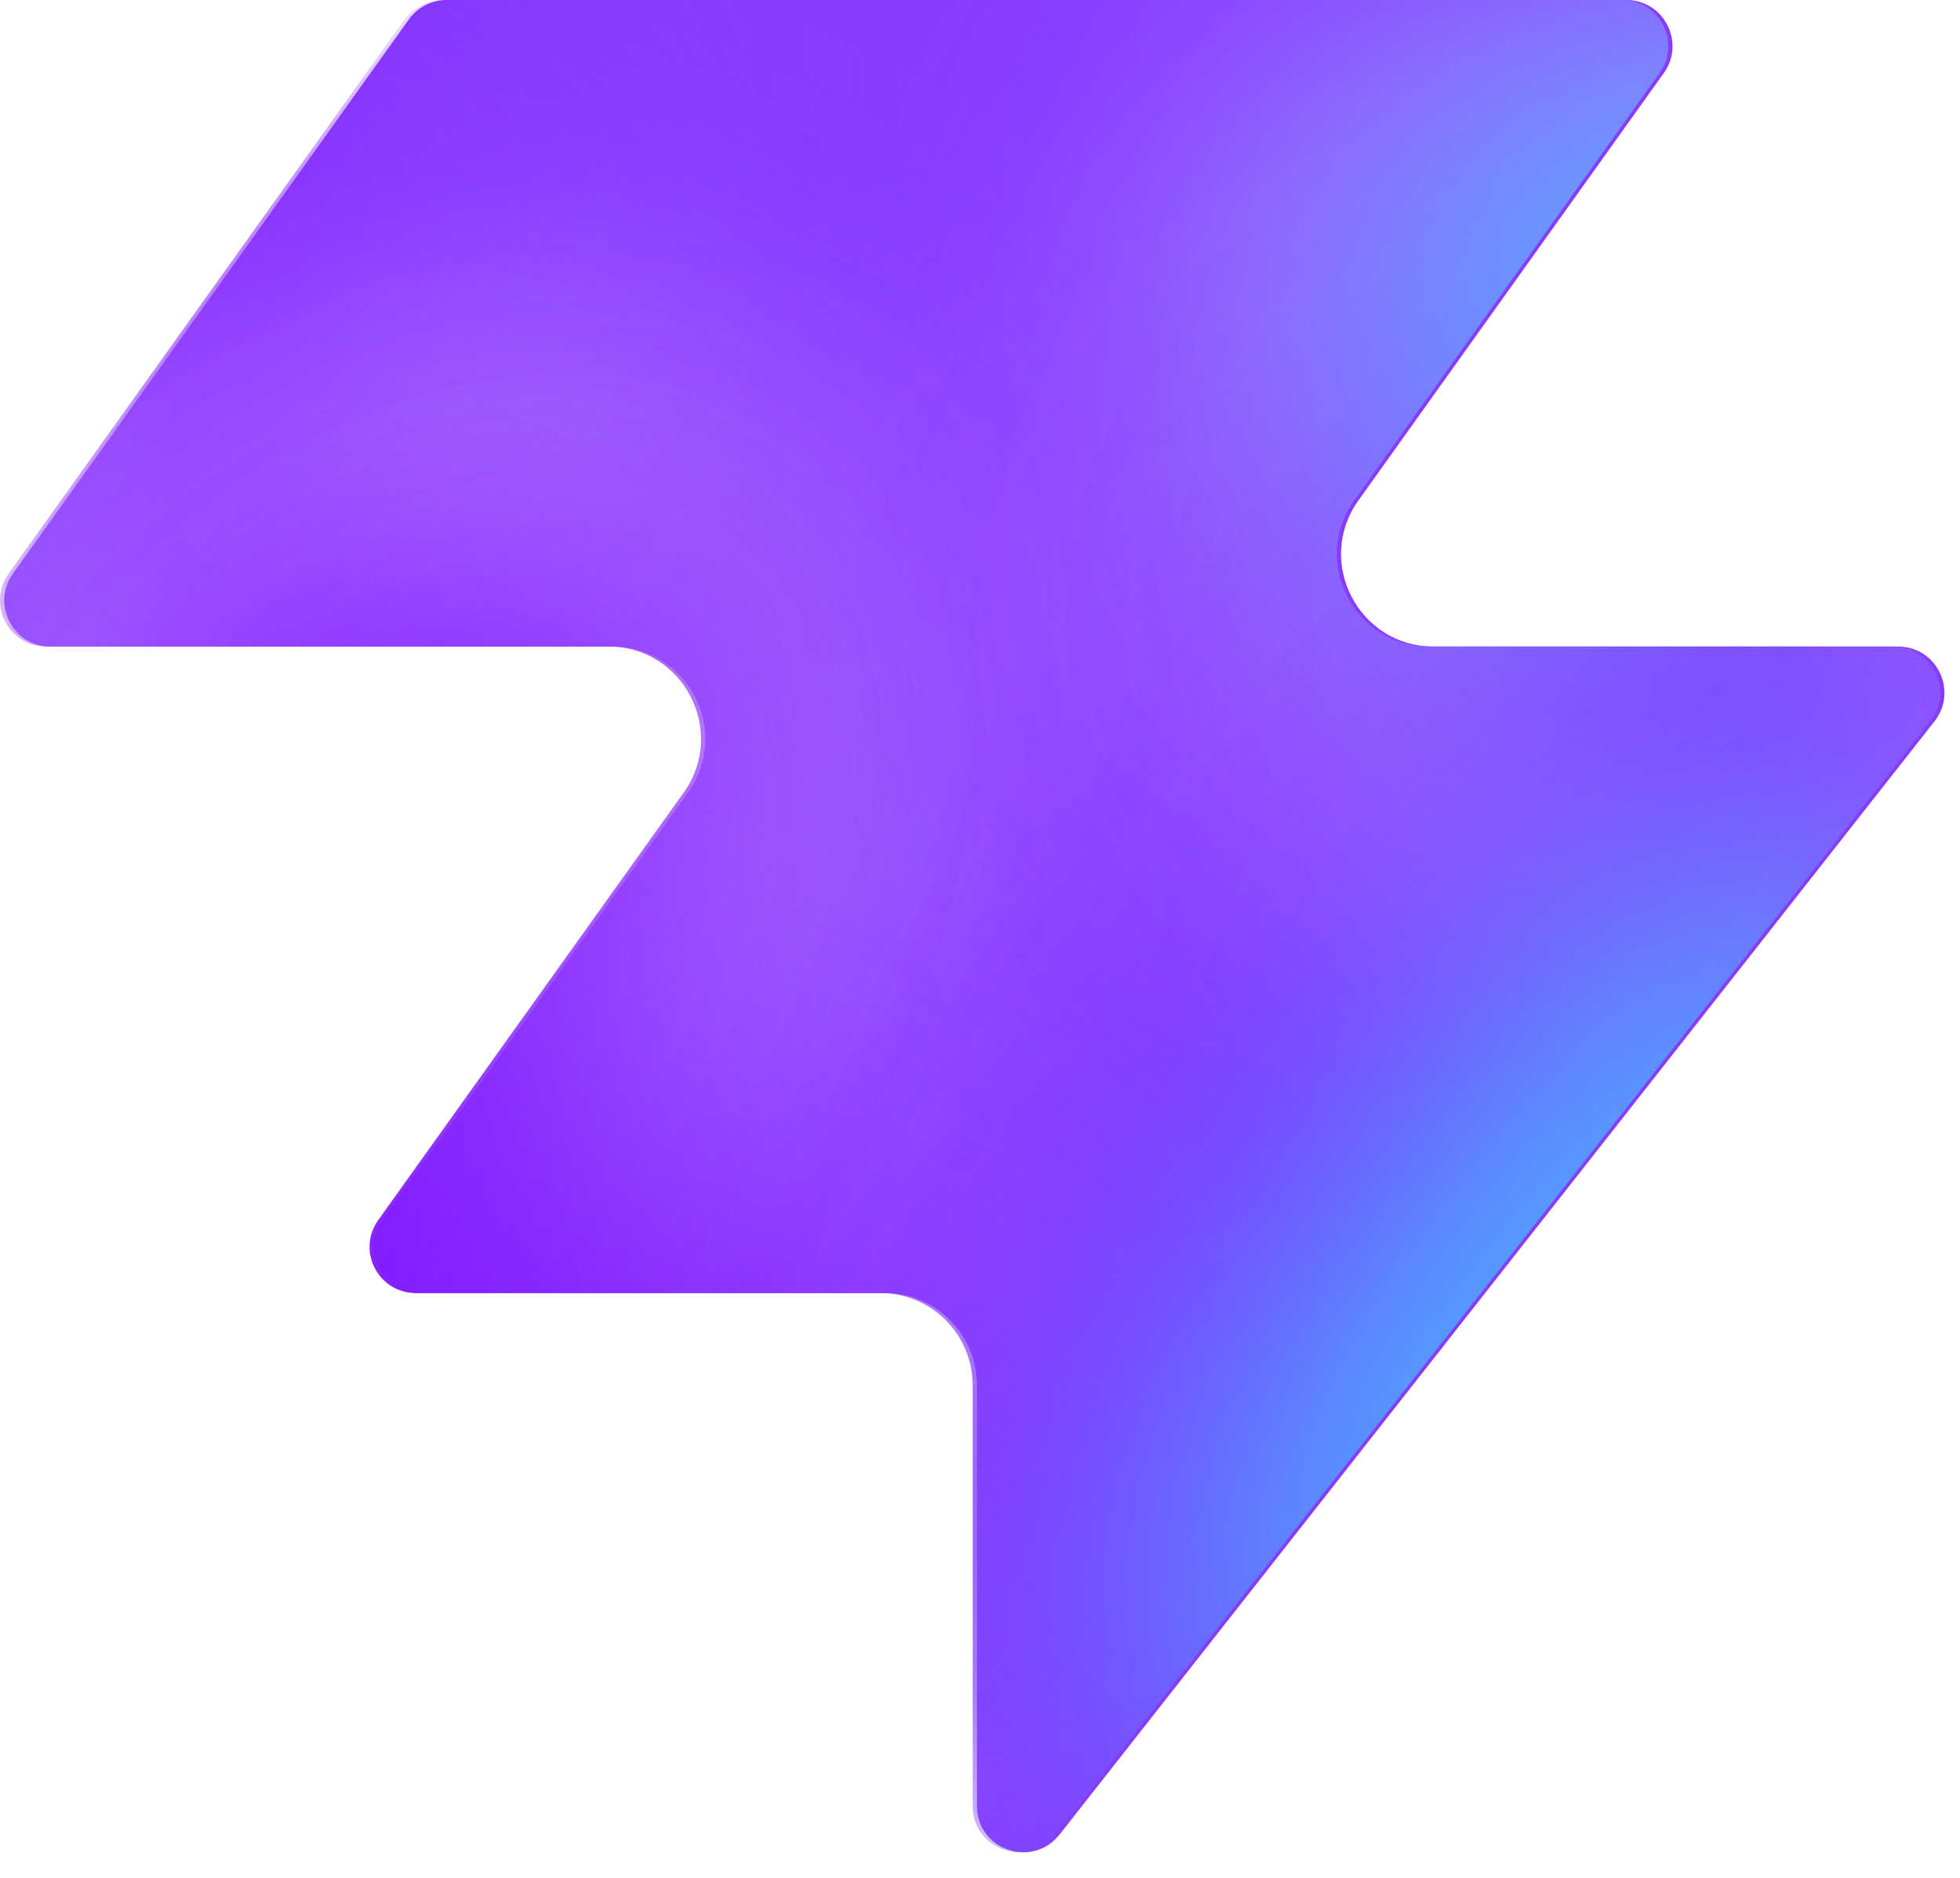
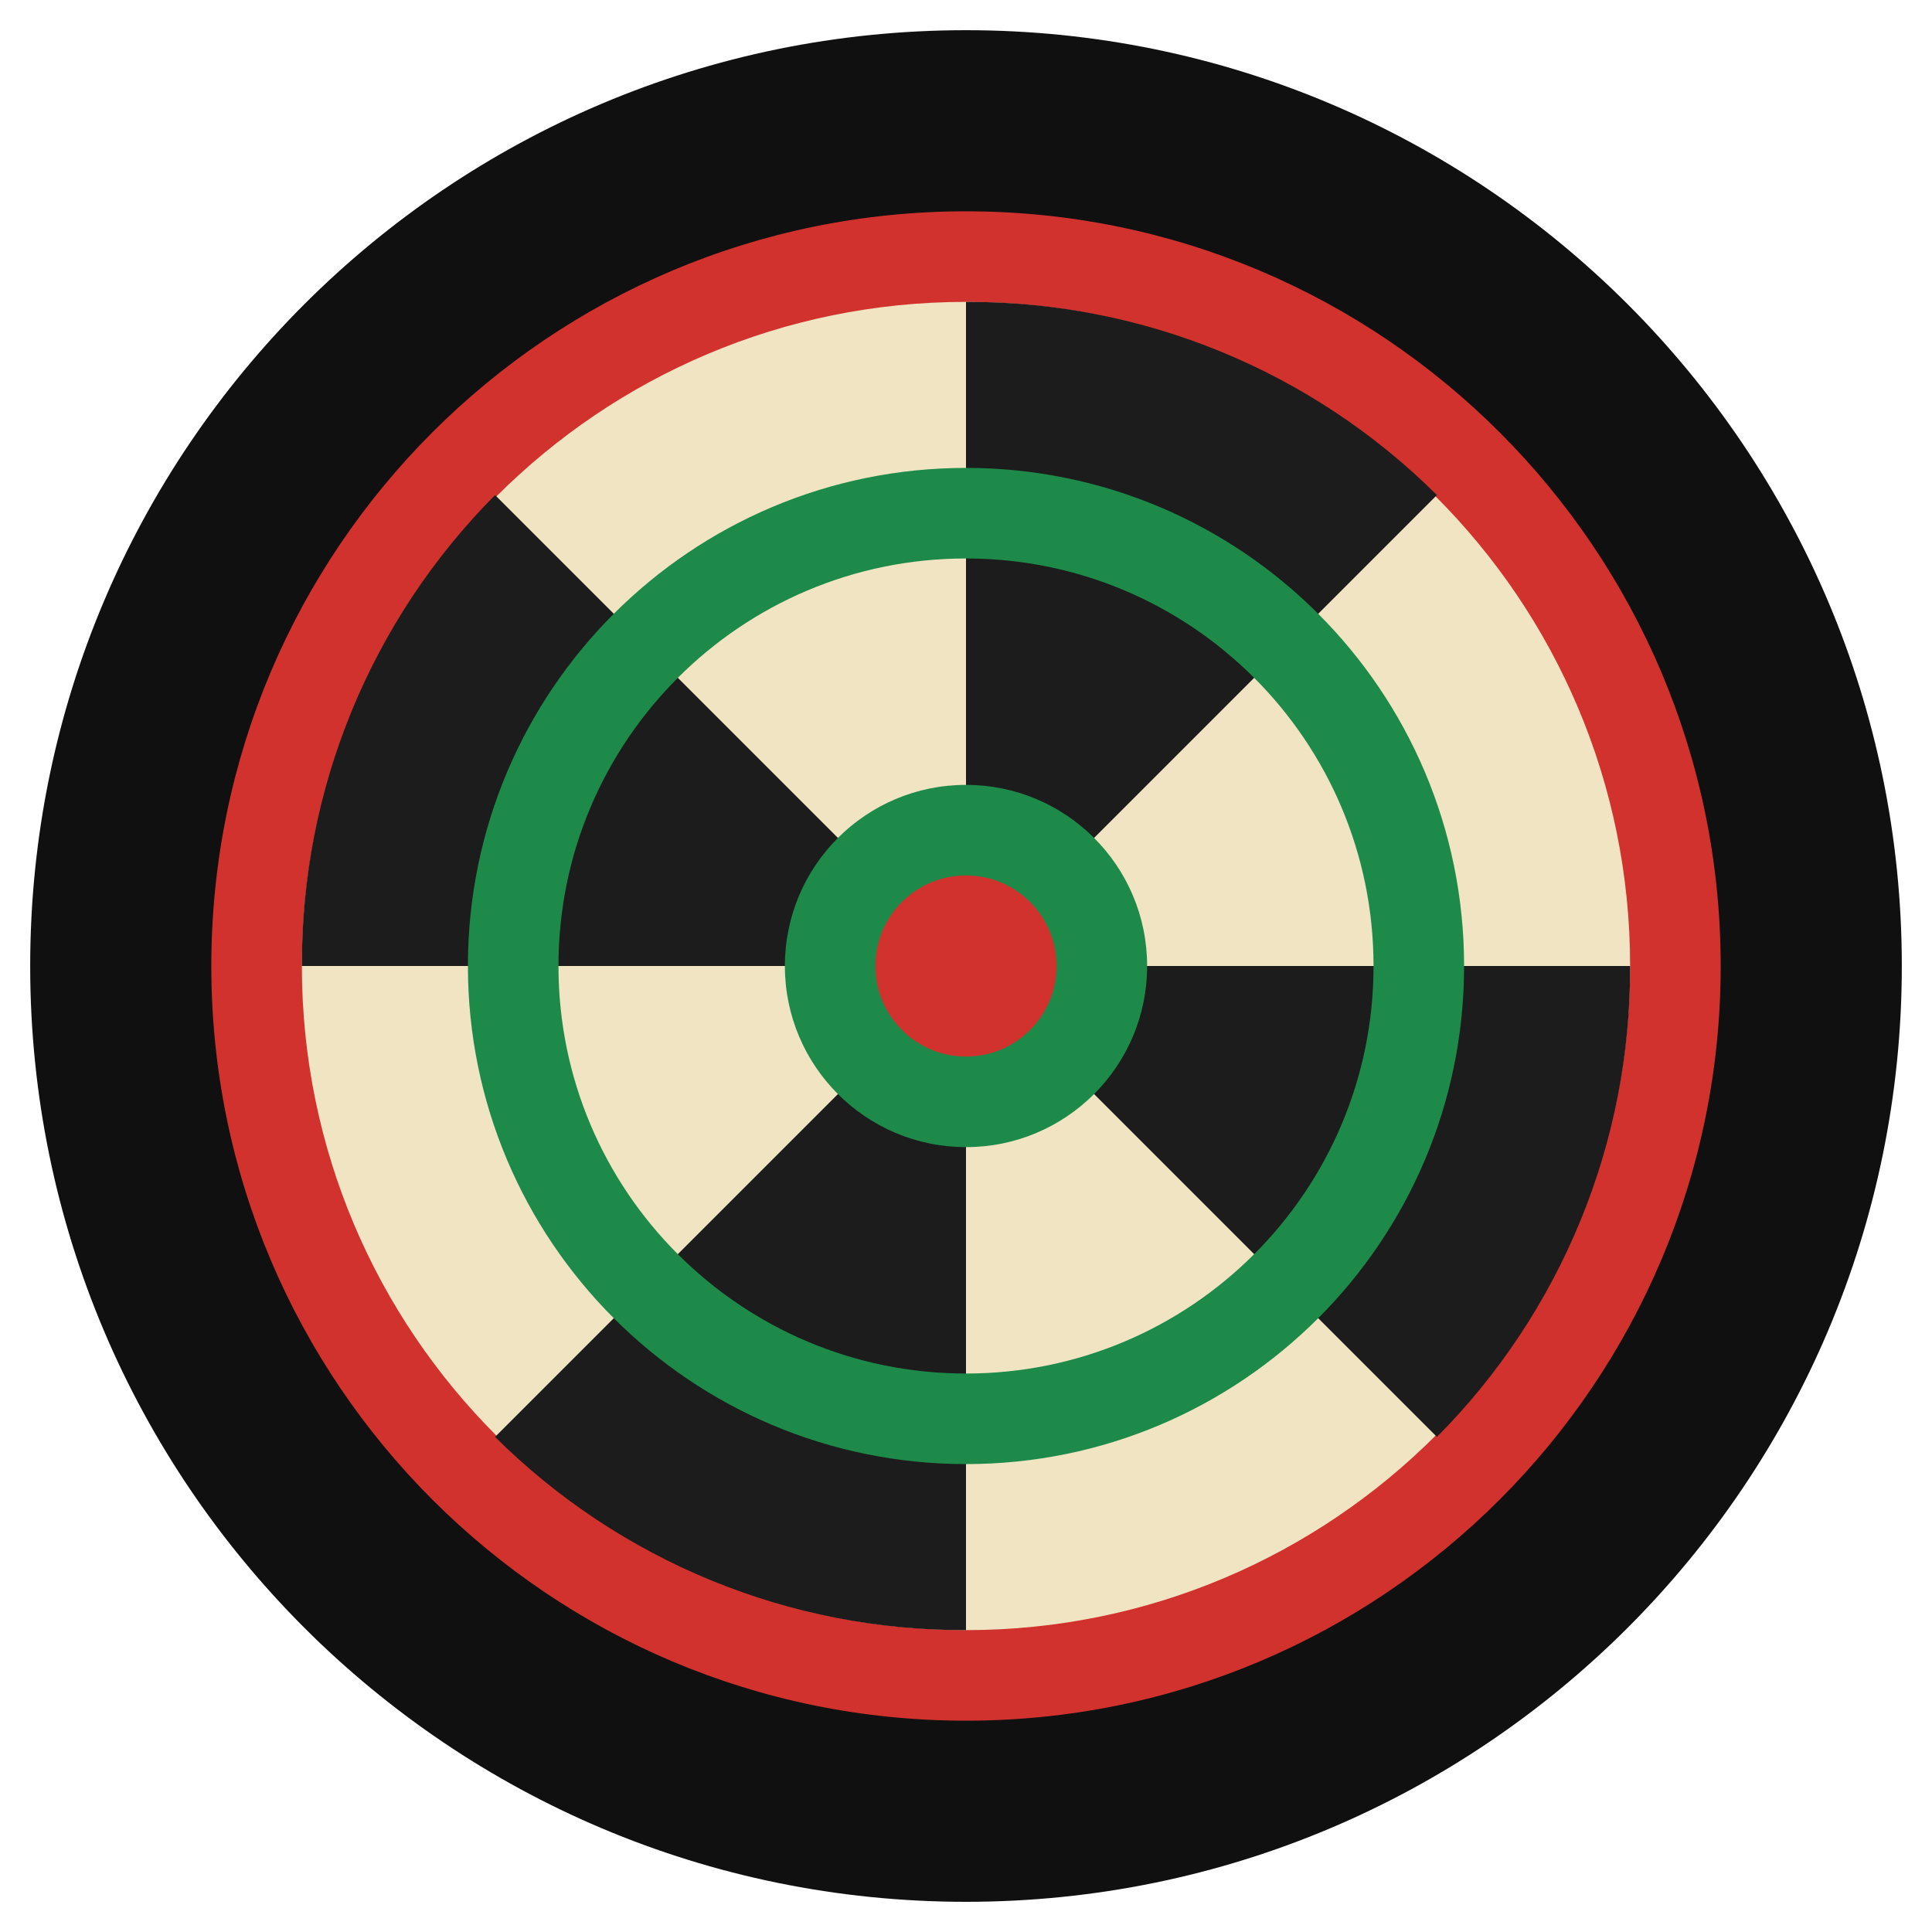
- <svg xmlns="http://www.w3.org/2000/svg" width="48" height="46" fill="none" viewBox="0 0 48 46">
-   <path fill="#863bff" d="M25.946 44.938c-.664.845-2.021.375-2.021-.698V33.937a2.26 2.26 0 0 0-2.262-2.262H10.287c-.92 0-1.456-1.04-.92-1.788l7.48-10.471c1.07-1.497 0-3.578-1.842-3.578H1.237c-.92 0-1.456-1.04-.92-1.788L10.013.474c.214-.297.556-.474.92-.474h28.894c.92 0 1.456 1.04.92 1.788l-7.48 10.471c-1.07 1.498 0 3.579 1.842 3.579h11.377c.943 0 1.473 1.088.89 1.83L25.947 44.94z" style="fill:#863bff;fill:color(display-p3 .525 .23 1);fill-opacity:1" />
-   <mask id="a" width="48" height="46" x="0" y="0" maskUnits="userSpaceOnUse" style="mask-type:alpha">
-     <path fill="#000" d="M25.842 44.938c-.664.844-2.021.375-2.021-.698V33.937a2.26 2.26 0 0 0-2.262-2.262H10.183c-.92 0-1.456-1.04-.92-1.788l7.48-10.471c1.07-1.498 0-3.579-1.842-3.579H1.133c-.92 0-1.456-1.04-.92-1.787L9.91.473c.214-.297.556-.474.92-.474h28.894c.92 0 1.456 1.04.92 1.788l-7.48 10.471c-1.07 1.498 0 3.578 1.842 3.578h11.377c.943 0 1.473 1.088.89 1.832L25.843 44.94z" style="fill:#000;fill-opacity:1" />
-   </mask>
-   <g mask="url(#a)">
-     <g filter="url(#b)">
-       <ellipse cx="5.508" cy="14.704" fill="#ede6ff" rx="5.508" ry="14.704" style="fill:#ede6ff;fill:color(display-p3 .927 .903 1);fill-opacity:1" transform="matrix(.00324 1 1 -.00324 -4.47 31.516)" />
-     </g>
-     <g filter="url(#c)">
-       <ellipse cx="10.399" cy="29.851" fill="#ede6ff" rx="10.399" ry="29.851" style="fill:#ede6ff;fill:color(display-p3 .927 .903 1);fill-opacity:1" transform="matrix(.00324 1 1 -.00324 -39.328 7.883)" />
-     </g>
-     <g filter="url(#d)">
-       <ellipse cx="5.508" cy="30.487" fill="#7e14ff" rx="5.508" ry="30.487" style="fill:#7e14ff;fill:color(display-p3 .492 .077 1);fill-opacity:1" transform="rotate(89.814 -25.913 -14.639)scale(1 -1)" />
-     </g>
-     <g filter="url(#e)">
-       <ellipse cx="5.508" cy="30.599" fill="#7e14ff" rx="5.508" ry="30.599" style="fill:#7e14ff;fill:color(display-p3 .492 .077 1);fill-opacity:1" transform="rotate(89.814 -32.644 -3.334)scale(1 -1)" />
-     </g>
-     <g filter="url(#f)">
-       <ellipse cx="5.508" cy="30.599" fill="#7e14ff" rx="5.508" ry="30.599" style="fill:#7e14ff;fill:color(display-p3 .492 .077 1);fill-opacity:1" transform="matrix(.00324 1 1 -.00324 -34.34 30.47)" />
-     </g>
-     <g filter="url(#g)">
-       <ellipse cx="14.072" cy="22.078" fill="#ede6ff" rx="14.072" ry="22.078" style="fill:#ede6ff;fill:color(display-p3 .927 .903 1);fill-opacity:1" transform="rotate(93.35 24.506 48.493)scale(-1 1)" />
-     </g>
-     <g filter="url(#h)">
-       <ellipse cx="3.47" cy="21.501" fill="#7e14ff" rx="3.47" ry="21.501" style="fill:#7e14ff;fill:color(display-p3 .492 .077 1);fill-opacity:1" transform="rotate(89.009 28.708 47.59)scale(-1 1)" />
-     </g>
-     <g filter="url(#i)">
-       <ellipse cx="3.47" cy="21.501" fill="#7e14ff" rx="3.47" ry="21.501" style="fill:#7e14ff;fill:color(display-p3 .492 .077 1);fill-opacity:1" transform="rotate(89.009 28.708 47.59)scale(-1 1)" />
-     </g>
-     <g filter="url(#j)">
-       <ellipse cx=".387" cy="8.972" fill="#7e14ff" rx="4.407" ry="29.108" style="fill:#7e14ff;fill:color(display-p3 .492 .077 1);fill-opacity:1" transform="rotate(39.51 .387 8.972)" />
-     </g>
-     <g filter="url(#k)">
-       <ellipse cx="47.523" cy="-6.092" fill="#7e14ff" rx="4.407" ry="29.108" style="fill:#7e14ff;fill:color(display-p3 .492 .077 1);fill-opacity:1" transform="rotate(37.892 47.523 -6.092)" />
-     </g>
-     <g filter="url(#l)">
-       <ellipse cx="41.412" cy="6.333" fill="#47bfff" rx="5.971" ry="9.665" style="fill:#47bfff;fill:color(display-p3 .28 .748 1);fill-opacity:1" transform="rotate(37.892 41.412 6.333)" />
-     </g>
-     <g filter="url(#m)">
-       <ellipse cx="-1.879" cy="38.332" fill="#7e14ff" rx="4.407" ry="29.108" style="fill:#7e14ff;fill:color(display-p3 .492 .077 1);fill-opacity:1" transform="rotate(37.892 -1.88 38.332)" />
-     </g>
-     <g filter="url(#n)">
-       <ellipse cx="-1.879" cy="38.332" fill="#7e14ff" rx="4.407" ry="29.108" style="fill:#7e14ff;fill:color(display-p3 .492 .077 1);fill-opacity:1" transform="rotate(37.892 -1.88 38.332)" />
-     </g>
-     <g filter="url(#o)">
-       <ellipse cx="35.651" cy="29.907" fill="#7e14ff" rx="4.407" ry="29.108" style="fill:#7e14ff;fill:color(display-p3 .492 .077 1);fill-opacity:1" transform="rotate(37.892 35.651 29.907)" />
-     </g>
-     <g filter="url(#p)">
-       <ellipse cx="38.418" cy="32.4" fill="#47bfff" rx="5.971" ry="15.297" style="fill:#47bfff;fill:color(display-p3 .28 .748 1);fill-opacity:1" transform="rotate(37.892 38.418 32.4)" />
-     </g>
-   </g>
-   <defs>
-     <filter id="b" width="60.045" height="41.654" x="-19.77" y="16.149" color-interpolation-filters="sRGB" filterUnits="userSpaceOnUse">
-       <feFlood flood-opacity="0" result="BackgroundImageFix" />
-       <feBlend in="SourceGraphic" in2="BackgroundImageFix" result="shape" />
-       <feGaussianBlur result="effect1_foregroundBlur_2002_17158" stdDeviation="7.659" />
-     </filter>
-     <filter id="c" width="90.34" height="51.437" x="-54.613" y="-7.533" color-interpolation-filters="sRGB" filterUnits="userSpaceOnUse">
-       <feFlood flood-opacity="0" result="BackgroundImageFix" />
-       <feBlend in="SourceGraphic" in2="BackgroundImageFix" result="shape" />
-       <feGaussianBlur result="effect1_foregroundBlur_2002_17158" stdDeviation="7.659" />
-     </filter>
-     <filter id="d" width="79.355" height="29.4" x="-49.64" y="2.03" color-interpolation-filters="sRGB" filterUnits="userSpaceOnUse">
-       <feFlood flood-opacity="0" result="BackgroundImageFix" />
-       <feBlend in="SourceGraphic" in2="BackgroundImageFix" result="shape" />
-       <feGaussianBlur result="effect1_foregroundBlur_2002_17158" stdDeviation="4.596" />
-     </filter>
-     <filter id="e" width="79.579" height="29.4" x="-45.045" y="20.029" color-interpolation-filters="sRGB" filterUnits="userSpaceOnUse">
-       <feFlood flood-opacity="0" result="BackgroundImageFix" />
-       <feBlend in="SourceGraphic" in2="BackgroundImageFix" result="shape" />
-       <feGaussianBlur result="effect1_foregroundBlur_2002_17158" stdDeviation="4.596" />
-     </filter>
-     <filter id="f" width="79.579" height="29.4" x="-43.513" y="21.178" color-interpolation-filters="sRGB" filterUnits="userSpaceOnUse">
-       <feFlood flood-opacity="0" result="BackgroundImageFix" />
-       <feBlend in="SourceGraphic" in2="BackgroundImageFix" result="shape" />
-       <feGaussianBlur result="effect1_foregroundBlur_2002_17158" stdDeviation="4.596" />
-     </filter>
-     <filter id="g" width="74.749" height="58.852" x="15.756" y="-17.901" color-interpolation-filters="sRGB" filterUnits="userSpaceOnUse">
-       <feFlood flood-opacity="0" result="BackgroundImageFix" />
-       <feBlend in="SourceGraphic" in2="BackgroundImageFix" result="shape" />
-       <feGaussianBlur result="effect1_foregroundBlur_2002_17158" stdDeviation="7.659" />
-     </filter>
-     <filter id="h" width="61.377" height="25.362" x="23.548" y="2.284" color-interpolation-filters="sRGB" filterUnits="userSpaceOnUse">
-       <feFlood flood-opacity="0" result="BackgroundImageFix" />
-       <feBlend in="SourceGraphic" in2="BackgroundImageFix" result="shape" />
-       <feGaussianBlur result="effect1_foregroundBlur_2002_17158" stdDeviation="4.596" />
-     </filter>
-     <filter id="i" width="61.377" height="25.362" x="23.548" y="2.284" color-interpolation-filters="sRGB" filterUnits="userSpaceOnUse">
-       <feFlood flood-opacity="0" result="BackgroundImageFix" />
-       <feBlend in="SourceGraphic" in2="BackgroundImageFix" result="shape" />
-       <feGaussianBlur result="effect1_foregroundBlur_2002_17158" stdDeviation="4.596" />
-     </filter>
-     <filter id="j" width="56.045" height="63.649" x="-27.636" y="-22.853" color-interpolation-filters="sRGB" filterUnits="userSpaceOnUse">
-       <feFlood flood-opacity="0" result="BackgroundImageFix" />
-       <feBlend in="SourceGraphic" in2="BackgroundImageFix" result="shape" />
-       <feGaussianBlur result="effect1_foregroundBlur_2002_17158" stdDeviation="4.596" />
-     </filter>
-     <filter id="k" width="54.814" height="64.646" x="20.116" y="-38.415" color-interpolation-filters="sRGB" filterUnits="userSpaceOnUse">
-       <feFlood flood-opacity="0" result="BackgroundImageFix" />
-       <feBlend in="SourceGraphic" in2="BackgroundImageFix" result="shape" />
-       <feGaussianBlur result="effect1_foregroundBlur_2002_17158" stdDeviation="4.596" />
-     </filter>
-     <filter id="l" width="33.541" height="35.313" x="24.641" y="-11.323" color-interpolation-filters="sRGB" filterUnits="userSpaceOnUse">
-       <feFlood flood-opacity="0" result="BackgroundImageFix" />
-       <feBlend in="SourceGraphic" in2="BackgroundImageFix" result="shape" />
-       <feGaussianBlur result="effect1_foregroundBlur_2002_17158" stdDeviation="4.596" />
-     </filter>
-     <filter id="m" width="54.814" height="64.646" x="-29.286" y="6.009" color-interpolation-filters="sRGB" filterUnits="userSpaceOnUse">
-       <feFlood flood-opacity="0" result="BackgroundImageFix" />
-       <feBlend in="SourceGraphic" in2="BackgroundImageFix" result="shape" />
-       <feGaussianBlur result="effect1_foregroundBlur_2002_17158" stdDeviation="4.596" />
-     </filter>
-     <filter id="n" width="54.814" height="64.646" x="-29.286" y="6.009" color-interpolation-filters="sRGB" filterUnits="userSpaceOnUse">
-       <feFlood flood-opacity="0" result="BackgroundImageFix" />
-       <feBlend in="SourceGraphic" in2="BackgroundImageFix" result="shape" />
-       <feGaussianBlur result="effect1_foregroundBlur_2002_17158" stdDeviation="4.596" />
-     </filter>
-     <filter id="o" width="54.814" height="64.646" x="8.244" y="-2.416" color-interpolation-filters="sRGB" filterUnits="userSpaceOnUse">
-       <feFlood flood-opacity="0" result="BackgroundImageFix" />
-       <feBlend in="SourceGraphic" in2="BackgroundImageFix" result="shape" />
-       <feGaussianBlur result="effect1_foregroundBlur_2002_17158" stdDeviation="4.596" />
-     </filter>
-     <filter id="p" width="39.409" height="43.623" x="18.713" y="10.588" color-interpolation-filters="sRGB" filterUnits="userSpaceOnUse">
-       <feFlood flood-opacity="0" result="BackgroundImageFix" />
-       <feBlend in="SourceGraphic" in2="BackgroundImageFix" result="shape" />
-       <feGaussianBlur result="effect1_foregroundBlur_2002_17158" stdDeviation="4.596" />
-     </filter>
-   </defs>
+ <svg xmlns="http://www.w3.org/2000/svg" viewBox="0 0 64 64">
+   <circle cx="32" cy="32" r="31" fill="#101010" />
+   <circle cx="32" cy="32" r="25" fill="#d2322d" />
+   <circle cx="32" cy="32" r="22" fill="#f1e4c3" />
+   <path d="M32 32 L32 10 A22 22 0 0 1 47.6 16.4 Z M32 32 L54 32 A22 22 0 0 1 47.6 47.6 Z M32 32 L32 54 A22 22 0 0 1 16.4 47.6 Z M32 32 L10 32 A22 22 0 0 1 16.4 16.4 Z" fill="#1c1c1c" />
+   <circle cx="32" cy="32" r="15" fill="none" stroke="#1d8a4a" stroke-width="3" />
+   <circle cx="32" cy="32" r="6" fill="#1d8a4a" />
+   <circle cx="32" cy="32" r="3" fill="#d2322d" />
</svg>
